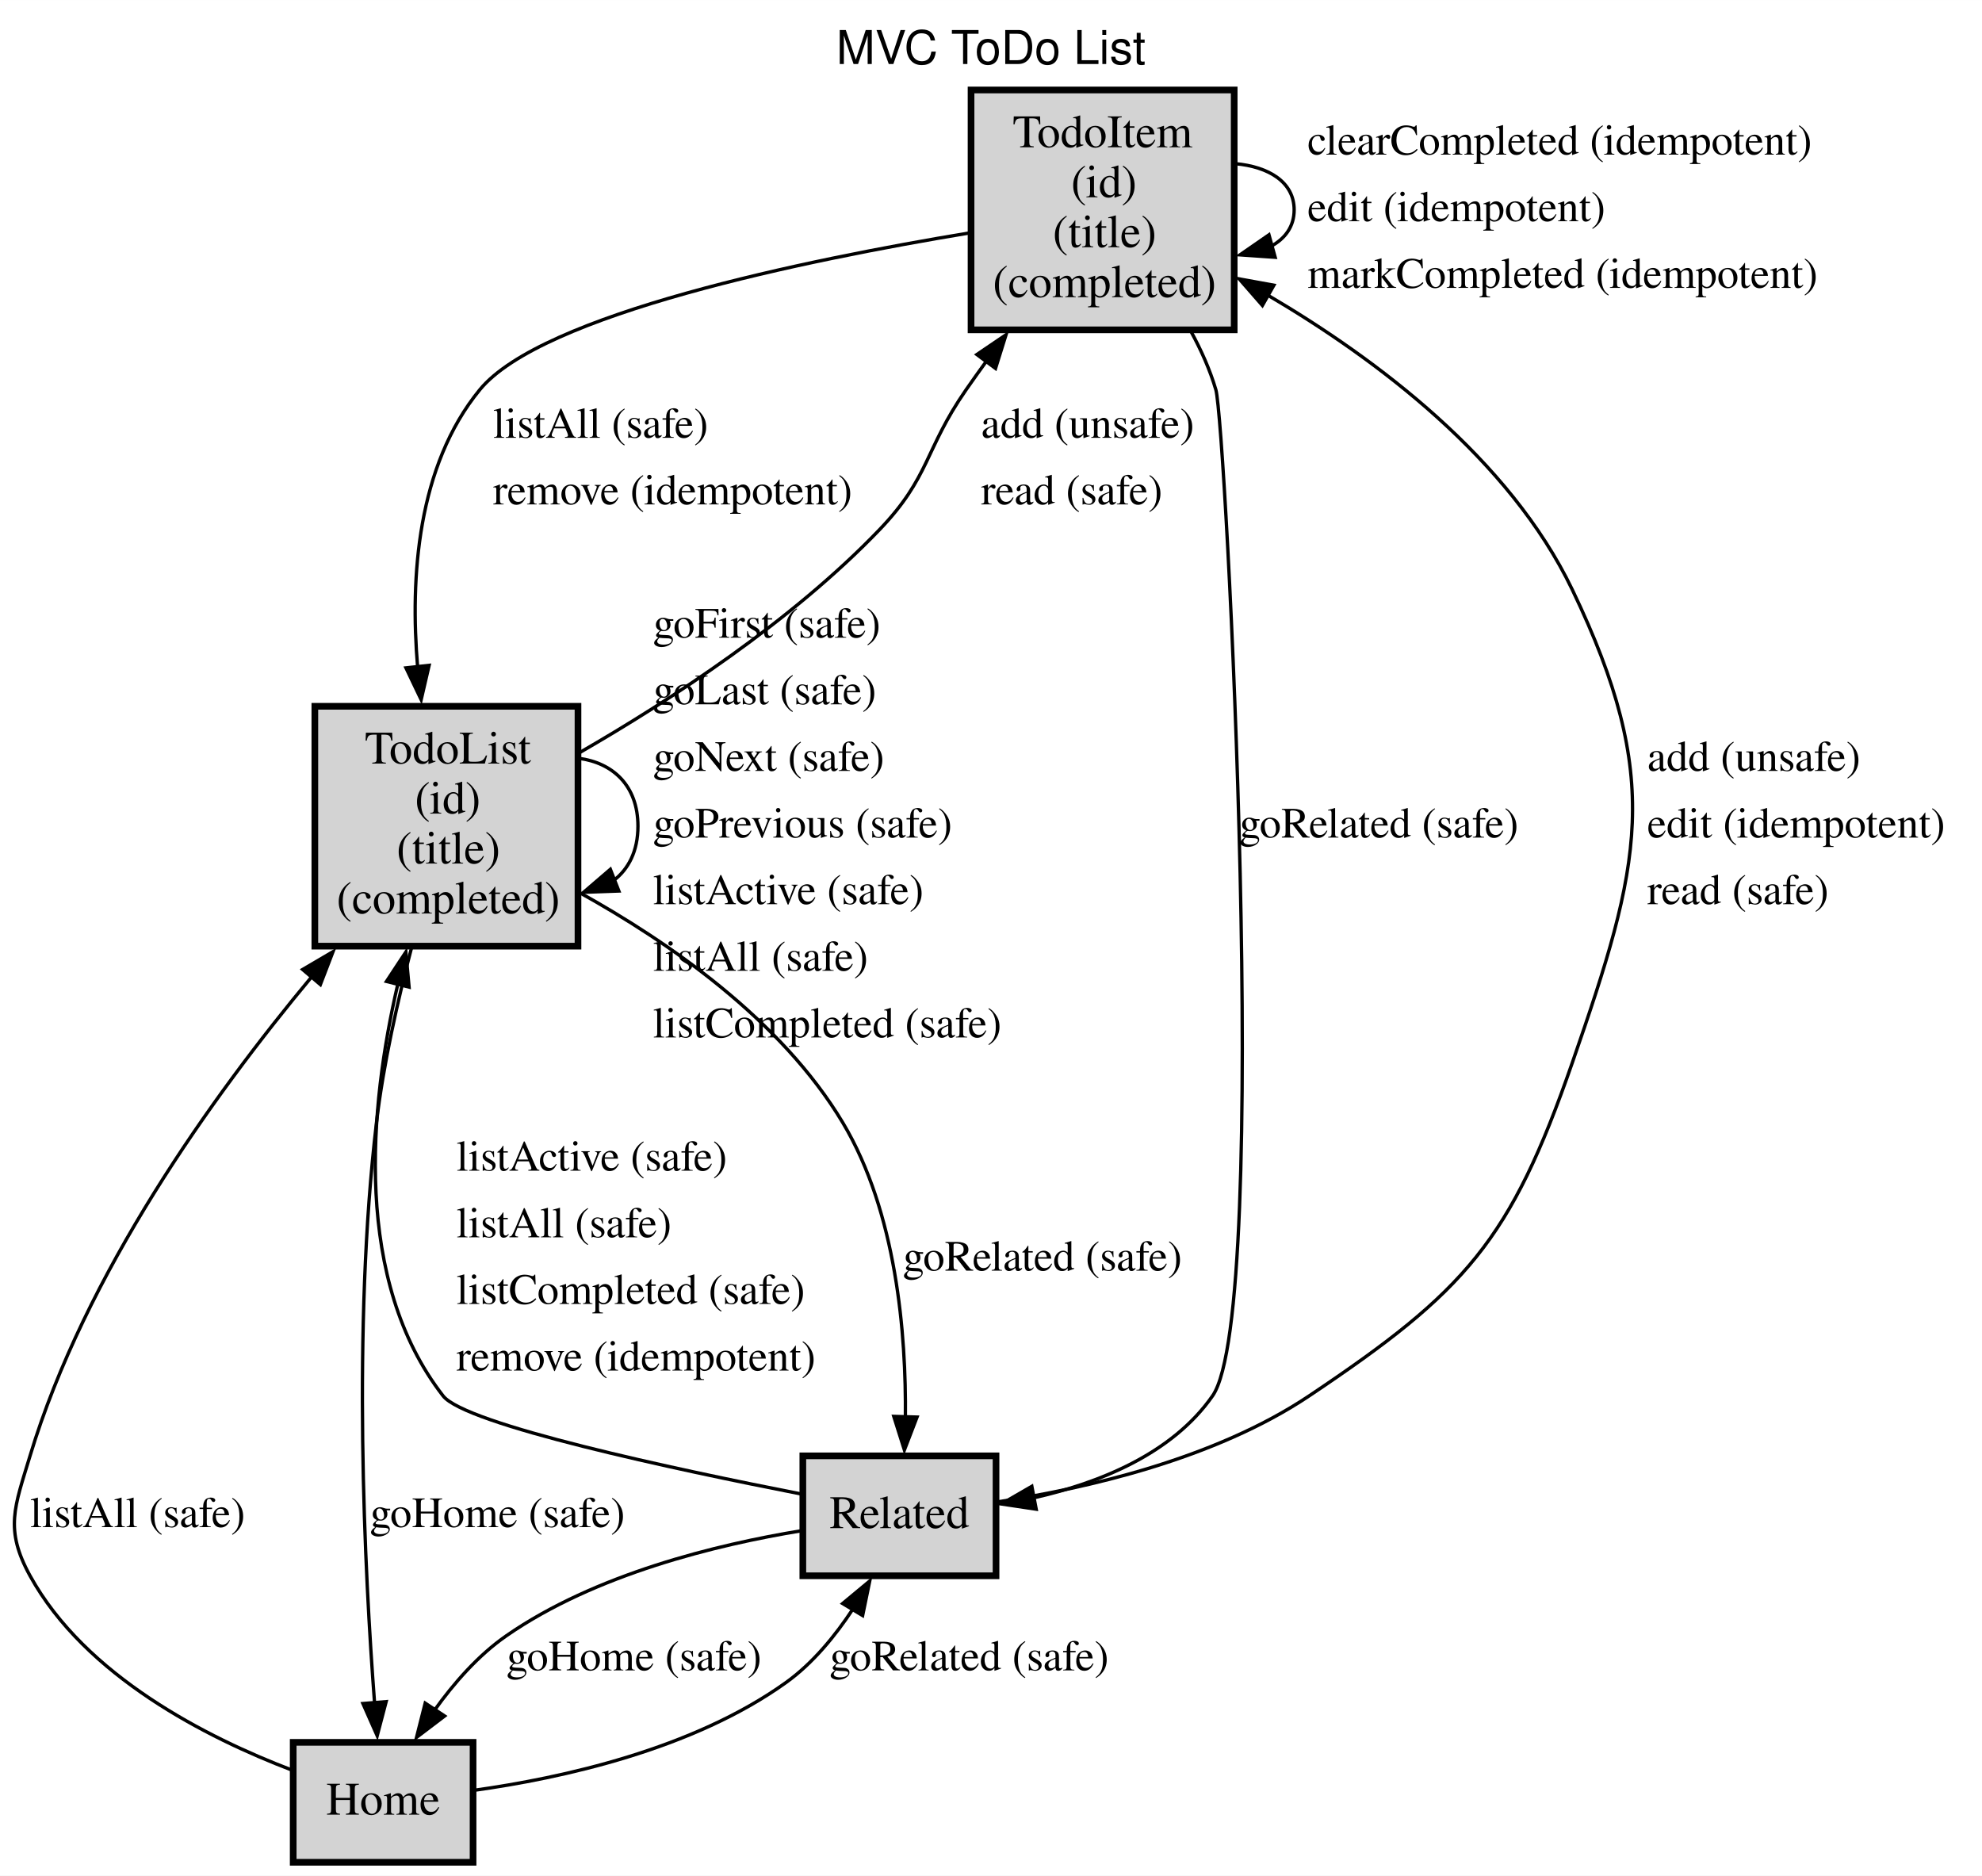
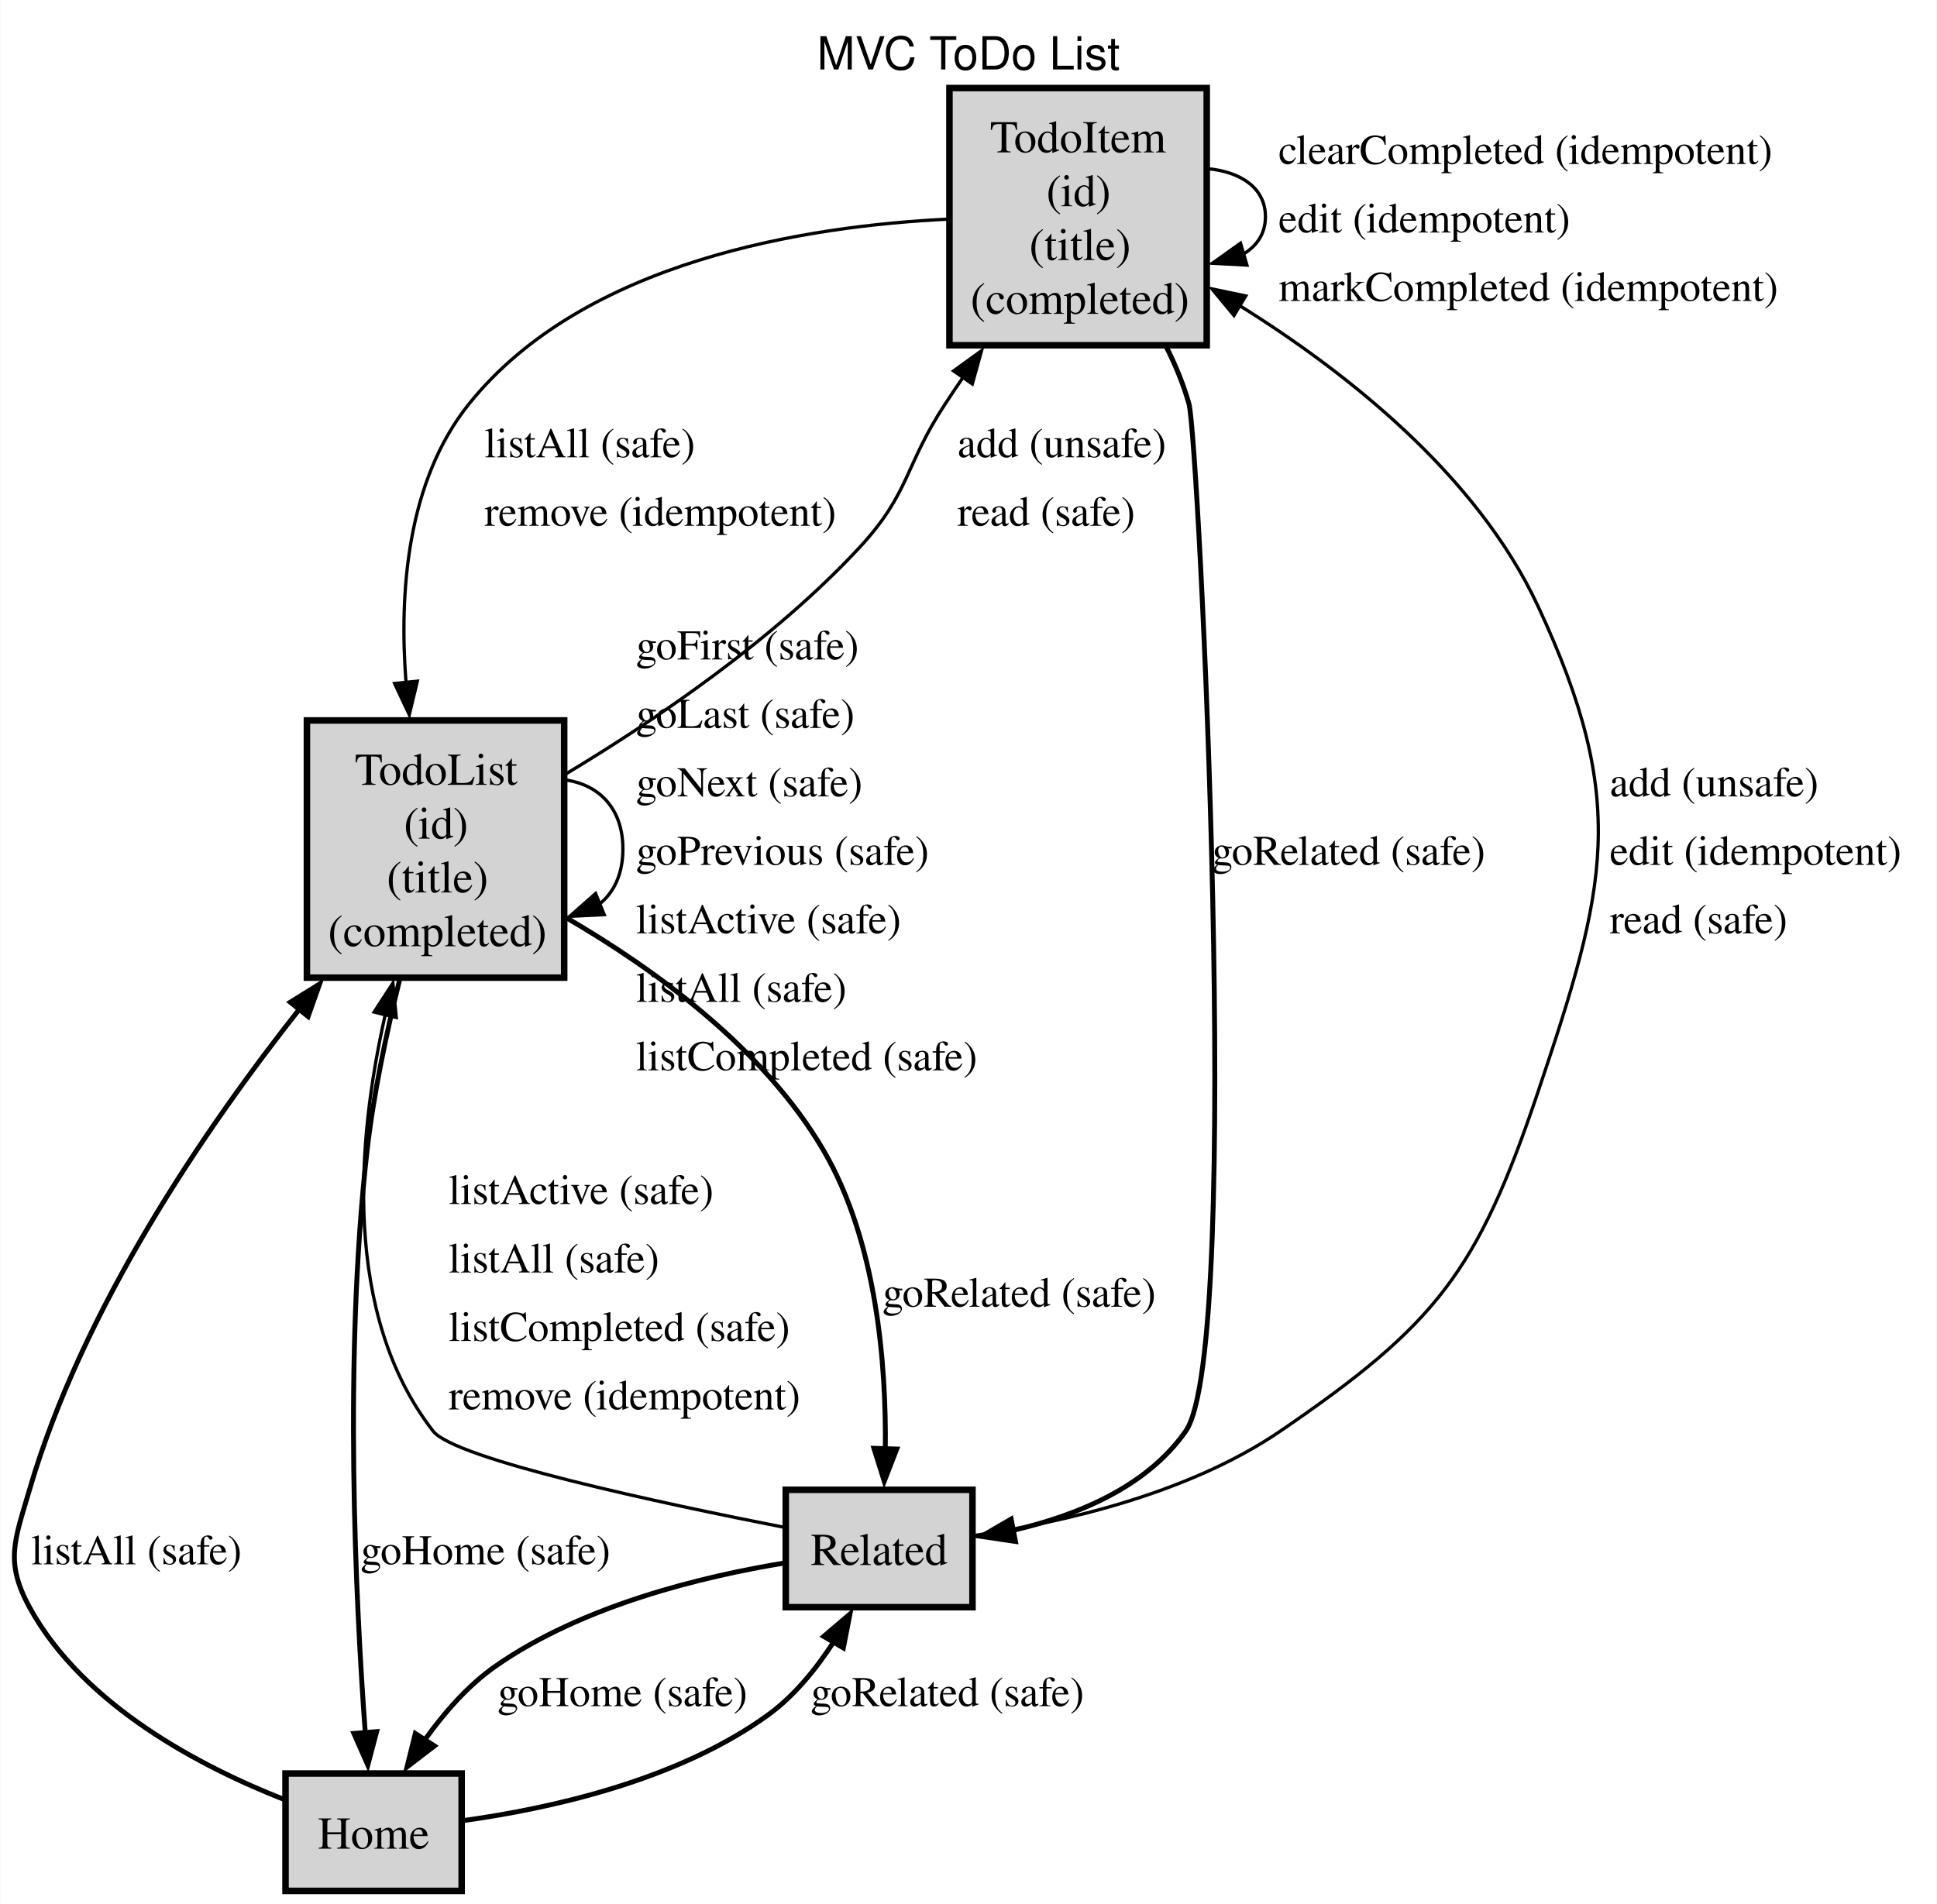
- <svg xmlns="http://www.w3.org/2000/svg" xmlns:xlink="http://www.w3.org/1999/xlink" width="595pt" height="563pt" viewBox="0.00 0.00 595.02 563.00">
-   <g id="graph0" class="graph" transform="scale(1 1) rotate(0) translate(4 559)">
+ <svg xmlns="http://www.w3.org/2000/svg" xmlns:xlink="http://www.w3.org/1999/xlink" width="594pt" height="584pt" viewBox="0.00 0.00 593.70 583.88">
+   <g id="graph0" class="graph" transform="scale(1 1) rotate(0) translate(4 579.88)">
    <g id="a_graph0">
      <a xlink:href="index.html" xlink:title="MVC ToDo List" target="_parent">
-         <polygon fill="white" stroke="none" points="-4,4 -4,-559 591.02,-559 591.02,4 -4,4" />
-         <text text-anchor="middle" x="293.51" y="-539.8" font-family="Helvetica,sans-Serif" font-size="14.00">MVC ToDo List</text>
+         <polygon fill="white" stroke="none" points="-4,4 -4,-579.88 589.7,-579.88 589.7,4 -4,4" />
+         <text text-anchor="middle" x="292.85" y="-558.58" font-family="Helvetica,sans-Serif" font-size="14.00">MVC ToDo List</text>
      </a>
    </g>
    <g id="node1" class="node">
      <g id="a_node1">
-         <a xlink:href="docs/semantic.TodoItem.html" xlink:title="&lt;TABLE&gt;" target="_parent">
-           <polygon fill="lightgray" stroke="black" stroke-width="2" points="366.52,-532 287.52,-532 287.52,-460 366.52,-460 366.52,-532" />
-           <text text-anchor="start" x="300.02" y="-514.8" font-family="Times,serif" font-size="14.00">TodoItem</text>
-           <text text-anchor="start" x="317.52" y="-499.8" font-family="Times,serif" font-size="14.00">(id)</text>
-           <text text-anchor="start" x="312.02" y="-484.8" font-family="Times,serif" font-size="14.00">(title)</text>
-           <text text-anchor="start" x="294.02" y="-469.8" font-family="Times,serif" font-size="14.00">(completed)</text>
+         <a xlink:href="#TodoItem" xlink:title="&lt;TABLE&gt;" target="_parent">
+           <polygon fill="lightgray" stroke="black" stroke-width="2" points="365.89,-552.88 287.01,-552.88 287.01,-474 365.89,-474 365.89,-552.88" />
+           <text text-anchor="start" x="299.45" y="-533.14" font-family="Times,serif" font-size="14.00">TodoItem</text>
+           <text text-anchor="start" x="316.7" y="-516.64" font-family="Times,serif" font-size="14.00">(id)</text>
+           <text text-anchor="start" x="311.45" y="-500.14" font-family="Times,serif" font-size="14.00">(title)</text>
+           <text text-anchor="start" x="293.45" y="-483.64" font-family="Times,serif" font-size="14.00">(completed)</text>
        </a>
      </g>
    </g>
    <g id="edge7" class="edge">
-       <path fill="none" stroke="black" d="M366.79,-509.89C376.92,-508.98 384.52,-504.35 384.52,-496 384.52,-491.04 381.84,-487.4 377.54,-485.06" />
-       <polygon fill="black" stroke="black" points="378.82,-481.78 368.25,-482.51 376.96,-488.53 378.82,-481.78" />
+       <path fill="none" stroke="black" d="M366.18,-528.16C376.29,-527.19 383.89,-522.28 383.89,-513.44 383.89,-508.19 381.21,-504.33 376.92,-501.85" />
+       <polygon fill="black" stroke="black" points="378.21,-498.58 367.63,-499.15 376.25,-505.3 378.21,-498.58" />
      <g id="a_edge7_0">
-         <a xlink:href="docs/idempotent.clearCompleted.html" xlink:title="clearCompleted (idempotent)">
-           <text text-anchor="start" x="388.52" y="-512.6" font-family="Times,serif" font-size="13.00">clearCompleted (idempotent)</text>
+         <a xlink:href="#clearCompleted" xlink:title="clearCompleted (idempotent)">
+           <text text-anchor="start" x="387.89" y="-529.59" font-family="Times,serif" font-size="13.00">clearCompleted (idempotent)</text>
        </a>
      </g>
      <g id="a_edge7_1">
-         <a xlink:href="docs/idempotent.edit.html" xlink:title="edit (idempotent)">
-           <text text-anchor="start" x="388.52" y="-492.6" font-family="Times,serif" font-size="13.00">edit (idempotent)</text>
+         <a xlink:href="#edit" xlink:title="edit (idempotent)">
+           <text text-anchor="start" x="387.89" y="-508.59" font-family="Times,serif" font-size="13.00">edit (idempotent)</text>
        </a>
      </g>
      <g id="a_edge7_2">
-         <a xlink:href="docs/idempotent.markCompleted.html" xlink:title="markCompleted (idempotent)">
-           <text text-anchor="start" x="388.52" y="-472.6" font-family="Times,serif" font-size="13.00">markCompleted (idempotent)</text>
+         <a xlink:href="#markCompleted" xlink:title="markCompleted (idempotent)">
+           <text text-anchor="start" x="387.89" y="-487.59" font-family="Times,serif" font-size="13.00">markCompleted (idempotent)</text>
        </a>
      </g>
    </g>
    <g id="node2" class="node">
      <g id="a_node2">
-         <a xlink:href="docs/semantic.TodoList.html" xlink:title="&lt;TABLE&gt;" target="_parent">
-           <polygon fill="lightgray" stroke="black" stroke-width="2" points="169.52,-347 90.52,-347 90.52,-275 169.52,-275 169.52,-347" />
-           <text text-anchor="start" x="105.52" y="-329.8" font-family="Times,serif" font-size="14.00">TodoList</text>
-           <text text-anchor="start" x="120.52" y="-314.8" font-family="Times,serif" font-size="14.00">(id)</text>
-           <text text-anchor="start" x="115.02" y="-299.8" font-family="Times,serif" font-size="14.00">(title)</text>
-           <text text-anchor="start" x="97.02" y="-284.8" font-family="Times,serif" font-size="14.00">(completed)</text>
+         <a xlink:href="#TodoList" xlink:title="&lt;TABLE&gt;" target="_parent">
+           <polygon fill="lightgray" stroke="black" stroke-width="2" points="168.89,-358.94 90.01,-358.94 90.01,-280.06 168.89,-280.06 168.89,-358.94" />
+           <text text-anchor="start" x="104.7" y="-339.2" font-family="Times,serif" font-size="14.00">TodoList</text>
+           <text text-anchor="start" x="119.7" y="-322.7" font-family="Times,serif" font-size="14.00">(id)</text>
+           <text text-anchor="start" x="114.45" y="-306.2" font-family="Times,serif" font-size="14.00">(title)</text>
+           <text text-anchor="start" x="96.45" y="-289.7" font-family="Times,serif" font-size="14.00">(completed)</text>
        </a>
      </g>
    </g>
    <g id="edge8" class="edge">
-       <path fill="none" stroke="black" d="M287.05,-489.09C237.86,-480.95 158.55,-464.66 140.02,-442 121.33,-419.16 119.08,-385.87 121.38,-358.69" />
-       <polygon fill="black" stroke="black" points="124.83,-359.29 122.44,-348.97 117.87,-358.53 124.83,-359.29" />
+       <path fill="none" stroke="black" d="M286.88,-512.69C243.38,-510.62 175,-499.98 139.7,-456 120.75,-432.39 118.22,-398.41 120.41,-370.38" />
+       <polygon fill="black" stroke="black" points="123.87,-370.99 121.4,-360.68 116.9,-370.27 123.87,-370.99" />
      <g id="a_edge8_3">
-         <a xlink:href="docs/safe.listAll.html" xlink:title="listAll (safe)">
-           <text text-anchor="start" x="144.02" y="-427.6" font-family="Times,serif" font-size="13.00">listAll (safe)</text>
+         <a xlink:href="#listAll" xlink:title="listAll (safe)">
+           <text text-anchor="start" x="144.45" y="-439.65" font-family="Times,serif" font-size="13.00">listAll (safe)</text>
        </a>
      </g>
      <g id="a_edge8_4">
-         <a xlink:href="docs/idempotent.remove.html" xlink:title="remove (idempotent)">
-           <text text-anchor="start" x="144.02" y="-407.6" font-family="Times,serif" font-size="13.00">remove (idempotent)</text>
+         <a xlink:href="#remove" xlink:title="remove (idempotent)">
+           <text text-anchor="start" x="144.45" y="-418.65" font-family="Times,serif" font-size="13.00">remove (idempotent)</text>
        </a>
      </g>
    </g>
    <g id="node4" class="node">
      <g id="a_node4">
-         <a xlink:href="docs/semantic.Related.html" xlink:title="Related" target="_parent">
-           <polygon fill="lightgray" stroke="black" stroke-width="2" points="295.02,-122 237.02,-122 237.02,-86 295.02,-86 295.02,-122" />
-           <text text-anchor="middle" x="266.02" y="-100.3" font-family="Times,serif" font-size="14.00">Related</text>
-         </a>
-       </g>
-     </g>
-     <g id="edge6" class="edge">
+         <a xlink:href="#Related" xlink:title="Related" target="_parent">
+           <polygon fill="lightgray" stroke="black" stroke-width="2" points="294.07,-123 236.82,-123 236.82,-87 294.07,-87 294.07,-123" />
+           <text text-anchor="middle" x="265.45" y="-99.95" font-family="Times,serif" font-size="14.00">Related</text>
+         </a>
+       </g>
+     </g>
+     <g id="edge6" class="edge goRelated">
      <g id="a_edge6">
-         <a xlink:href="docs/safe.goRelated.html" xlink:title="goRelated (safe)" target="_parent">
-           <path fill="none" stroke="black" d="M353.53,-459.55C356.61,-453.92 359.26,-447.98 361.02,-442 363.93,-432.07 377.87,-165.59 360.02,-140 347.86,-122.57 325.93,-113.8 306.31,-109.4" />
-           <polygon fill="black" stroke="black" points="307.08,-105.99 296.6,-107.56 305.77,-112.86 307.08,-105.99" />
+         <a xlink:href="#goRelated" xlink:title="goRelated (safe)" target="_parent">
+           <path fill="none" stroke="black" stroke-width="1.5" d="M353.46,-473.59C356.32,-467.9 358.79,-461.95 360.45,-456 363.37,-445.49 377.27,-166.55 359.45,-141 347.46,-123.81 325.97,-115.05 306.56,-110.59" />
+           <polygon fill="black" stroke="black" stroke-width="1.5" points="307.25,-107.16 296.77,-108.71 305.93,-114.03 307.25,-107.16" />
        </a>
      </g>
      <g id="a_edge6-label">
-         <a xlink:href="docs/safe.goRelated.html" xlink:title="goRelated (safe)" target="_parent">
-           <text text-anchor="start" x="368.02" y="-307.6" font-family="Times,serif" font-size="13.00">goRelated (safe)</text>
+         <a xlink:href="#goRelated" xlink:title="goRelated (safe)" target="_parent">
+           <text text-anchor="start" x="367.45" y="-314.65" font-family="Times,serif" font-size="13.00">goRelated (safe)</text>
        </a>
      </g>
    </g>
    <g id="edge11" class="edge">
-       <path fill="none" stroke="black" d="M169.92,-333.05C197.45,-348.91 233.69,-372.57 260.02,-400 275.22,-415.84 273.51,-423.96 286.02,-442 287.98,-444.82 290.03,-447.7 292.13,-450.59" />
-       <polygon fill="black" stroke="black" points="289.26,-452.59 298.03,-458.53 294.87,-448.41 289.26,-452.59" />
+       <path fill="none" stroke="black" d="M169.15,-342.38C196.76,-358.96 233.18,-383.67 259.45,-412 274.93,-428.7 273.19,-436.97 285.7,-456 287.47,-458.7 289.32,-461.45 291.21,-464.21" />
+       <polygon fill="black" stroke="black" points="288.28,-466.13 296.86,-472.34 294.02,-462.13 288.28,-466.13" />
      <g id="a_edge11_5">
-         <a xlink:href="docs/unsafe.add.html" xlink:title="add (unsafe)">
-           <text text-anchor="start" x="290.52" y="-427.6" font-family="Times,serif" font-size="13.00">add (unsafe)</text>
+         <a xlink:href="#add" xlink:title="add (unsafe)">
+           <text text-anchor="start" x="289.45" y="-439.65" font-family="Times,serif" font-size="13.00">add (unsafe)</text>
        </a>
      </g>
      <g id="a_edge11_6">
-         <a xlink:href="docs/safe.read.html" xlink:title="read (safe)">
-           <text text-anchor="start" x="290.52" y="-407.6" font-family="Times,serif" font-size="13.00">read (safe)</text>
+         <a xlink:href="#read" xlink:title="read (safe)">
+           <text text-anchor="start" x="289.45" y="-418.65" font-family="Times,serif" font-size="13.00">read (safe)</text>
        </a>
      </g>
    </g>
    <g id="edge12" class="edge">
-       <path fill="none" stroke="black" d="M169.79,-331.38C179.92,-330.04 187.52,-323.25 187.52,-311 187.52,-303.54 184.69,-298.1 180.2,-294.69" />
-       <polygon fill="black" stroke="black" points="181.79,-291.55 171.2,-291.17 179.24,-298.07 181.79,-291.55" />
+       <path fill="none" stroke="black" d="M169.18,-340.71C179.29,-339.32 186.89,-332.25 186.89,-319.5 186.89,-311.73 184.07,-306.07 179.58,-302.52" />
+       <polygon fill="black" stroke="black" points="181.16,-299.39 170.58,-298.86 178.52,-305.87 181.16,-299.39" />
      <g id="a_edge12_7">
-         <a xlink:href="docs/safe.goFirst.html" xlink:title="goFirst (safe)">
-           <text text-anchor="start" x="192.02" y="-367.6" font-family="Times,serif" font-size="13.00">goFirst (safe)</text>
+         <a xlink:href="#goFirst" xlink:title="goFirst (safe)">
+           <text text-anchor="start" x="190.89" y="-377.65" font-family="Times,serif" font-size="13.00">goFirst (safe)</text>
        </a>
      </g>
      <g id="a_edge12_8">
-         <a xlink:href="docs/safe.goLast.html" xlink:title="goLast (safe)">
-           <text text-anchor="start" x="192.02" y="-347.6" font-family="Times,serif" font-size="13.00">goLast (safe)</text>
+         <a xlink:href="#goLast" xlink:title="goLast (safe)">
+           <text text-anchor="start" x="190.89" y="-356.65" font-family="Times,serif" font-size="13.00">goLast (safe)</text>
        </a>
      </g>
      <g id="a_edge12_9">
-         <a xlink:href="docs/safe.goNext.html" xlink:title="goNext (safe)">
-           <text text-anchor="start" x="192.02" y="-327.6" font-family="Times,serif" font-size="13.00">goNext (safe)</text>
+         <a xlink:href="#goNext" xlink:title="goNext (safe)">
+           <text text-anchor="start" x="190.89" y="-335.65" font-family="Times,serif" font-size="13.00">goNext (safe)</text>
        </a>
      </g>
      <g id="a_edge12_10">
-         <a xlink:href="docs/safe.goPrevious.html" xlink:title="goPrevious (safe)">
-           <text text-anchor="start" x="192.02" y="-307.6" font-family="Times,serif" font-size="13.00">goPrevious (safe)</text>
+         <a xlink:href="#goPrevious" xlink:title="goPrevious (safe)">
+           <text text-anchor="start" x="190.89" y="-314.65" font-family="Times,serif" font-size="13.00">goPrevious (safe)</text>
        </a>
      </g>
      <g id="a_edge12_11">
-         <a xlink:href="docs/safe.listActive.html" xlink:title="listActive (safe)">
-           <text text-anchor="start" x="192.02" y="-287.6" font-family="Times,serif" font-size="13.00">listActive (safe)</text>
+         <a xlink:href="#listActive" xlink:title="listActive (safe)">
+           <text text-anchor="start" x="190.89" y="-293.65" font-family="Times,serif" font-size="13.00">listActive (safe)</text>
        </a>
      </g>
      <g id="a_edge12_12">
-         <a xlink:href="docs/safe.listAll.html" xlink:title="listAll (safe)">
-           <text text-anchor="start" x="192.02" y="-267.6" font-family="Times,serif" font-size="13.00">listAll (safe)</text>
+         <a xlink:href="#listAll" xlink:title="listAll (safe)">
+           <text text-anchor="start" x="190.89" y="-272.65" font-family="Times,serif" font-size="13.00">listAll (safe)</text>
        </a>
      </g>
      <g id="a_edge12_13">
-         <a xlink:href="docs/safe.listCompleted.html" xlink:title="listCompleted (safe)">
-           <text text-anchor="start" x="192.02" y="-247.6" font-family="Times,serif" font-size="13.00">listCompleted (safe)</text>
+         <a xlink:href="#listCompleted" xlink:title="listCompleted (safe)">
+           <text text-anchor="start" x="190.89" y="-251.65" font-family="Times,serif" font-size="13.00">listCompleted (safe)</text>
        </a>
      </g>
    </g>
    <g id="node3" class="node">
      <g id="a_node3">
-         <a xlink:href="docs/semantic.Home.html" xlink:title="Home" target="_parent">
-           <polygon fill="lightgray" stroke="black" stroke-width="2" points="138.02,-36 84.02,-36 84.02,0 138.02,0 138.02,-36" />
-           <text text-anchor="middle" x="111.02" y="-14.3" font-family="Times,serif" font-size="14.00">Home</text>
-         </a>
-       </g>
-     </g>
-     <g id="edge9" class="edge">
+         <a xlink:href="#Home" xlink:title="Home" target="_parent">
+           <polygon fill="lightgray" stroke="black" stroke-width="2" points="137.45,-36 83.45,-36 83.45,0 137.45,0 137.45,-36" />
+           <text text-anchor="middle" x="110.45" y="-12.95" font-family="Times,serif" font-size="14.00">Home</text>
+         </a>
+       </g>
+     </g>
+     <g id="edge9" class="edge goHome">
      <g id="a_edge9">
-         <a xlink:href="docs/safe.goHome.html" xlink:title="goHome (safe)" target="_parent">
-           <path fill="none" stroke="black" d="M119.62,-274.8C115.43,-258.84 111.09,-239.63 109.02,-222 101.75,-160.28 105.45,-87.27 108.45,-47.81" />
-           <polygon fill="black" stroke="black" points="111.93,-48.22 109.24,-37.97 104.95,-47.65 111.93,-48.22" />
+         <a xlink:href="#goHome" xlink:title="goHome (safe)" target="_parent">
+           <path fill="none" stroke="black" stroke-width="1.5" d="M118.49,-279.65C114.48,-263.51 110.43,-244.49 108.45,-227 101.27,-163.67 104.94,-88.81 107.91,-48.41" />
+           <polygon fill="black" stroke="black" stroke-width="1.5" points="111.39,-48.84 108.68,-38.59 104.41,-48.29 111.39,-48.84" />
        </a>
      </g>
      <g id="a_edge9-label">
-         <a xlink:href="docs/safe.goHome.html" xlink:title="goHome (safe)" target="_parent">
-           <text text-anchor="start" x="107.02" y="-100.6" font-family="Times,serif" font-size="13.00">goHome (safe)</text>
-         </a>
-       </g>
-     </g>
-     <g id="edge10" class="edge">
+         <a xlink:href="#goHome" xlink:title="goHome (safe)" target="_parent">
+           <text text-anchor="start" x="106.45" y="-100.15" font-family="Times,serif" font-size="13.00">goHome (safe)</text>
+         </a>
+       </g>
+     </g>
+     <g id="edge10" class="edge goRelated">
      <g id="a_edge10">
-         <a xlink:href="docs/safe.goRelated.html" xlink:title="goRelated (safe)" target="_parent">
-           <path fill="none" stroke="black" d="M169.8,-291.18C196.69,-276.29 230.55,-252.87 249.02,-222 265.14,-195.06 268.06,-158.54 267.81,-133.51" />
-           <polygon fill="black" stroke="black" points="271.31,-133.64 267.51,-123.75 264.32,-133.85 271.31,-133.64" />
+         <a xlink:href="#goRelated" xlink:title="goRelated (safe)" target="_parent">
+           <path fill="none" stroke="black" stroke-width="1.5" d="M169.29,-298.58C196.22,-282.94 230.08,-258.53 248.45,-227 264.8,-198.93 267.67,-161.15 267.34,-135.32" />
+           <polygon fill="black" stroke="black" stroke-width="1.5" points="270.85,-135.5 267.02,-125.62 263.85,-135.73 270.85,-135.5" />
        </a>
      </g>
      <g id="a_edge10-label">
-         <a xlink:href="docs/safe.goRelated.html" xlink:title="goRelated (safe)" target="_parent">
-           <text text-anchor="start" x="267.02" y="-177.6" font-family="Times,serif" font-size="13.00">goRelated (safe)</text>
-         </a>
-       </g>
-     </g>
-     <g id="edge2" class="edge">
+         <a xlink:href="#goRelated" xlink:title="goRelated (safe)" target="_parent">
+           <text text-anchor="start" x="266.45" y="-179.15" font-family="Times,serif" font-size="13.00">goRelated (safe)</text>
+         </a>
+       </g>
+     </g>
+     <g id="edge2" class="edge listAll">
      <g id="a_edge2">
-         <a xlink:href="docs/safe.listAll.html" xlink:title="listAll (safe)" target="_parent">
-           <path fill="none" stroke="black" d="M83.61,-27.69C58.1,-37.41 21.62,-55.87 5.02,-86 -2.7,-100.01 0.39,-106.68 5.02,-122 21.53,-176.65 59.72,-229.97 89.57,-265.79" />
-           <polygon fill="black" stroke="black" points="86.85,-267.99 95.98,-273.35 92.18,-263.46 86.85,-267.99" />
+         <a xlink:href="#listAll" xlink:title="listAll (safe)" target="_parent">
+           <path fill="none" stroke="black" stroke-width="1.5" d="M83.15,-27.98C57.75,-37.95 21.43,-56.77 4.95,-87 -2.71,-101.05 0.47,-107.64 4.95,-123 21.14,-178.56 58.43,-233.39 88,-270.78" />
+           <polygon fill="black" stroke="black" stroke-width="1.5" points="84.92,-272.53 93.91,-278.13 90.37,-268.15 84.92,-272.53" />
        </a>
      </g>
      <g id="a_edge2-label">
-         <a xlink:href="docs/safe.listAll.html" xlink:title="listAll (safe)" target="_parent">
-           <text text-anchor="start" x="5.02" y="-100.6" font-family="Times,serif" font-size="13.00">listAll (safe)</text>
-         </a>
-       </g>
-     </g>
-     <g id="edge1" class="edge">
+         <a xlink:href="#listAll" xlink:title="listAll (safe)" target="_parent">
+           <text text-anchor="start" x="5.45" y="-100.15" font-family="Times,serif" font-size="13.00">listAll (safe)</text>
+         </a>
+       </g>
+     </g>
+     <g id="edge1" class="edge goRelated">
      <g id="a_edge1">
-         <a xlink:href="docs/safe.goRelated.html" xlink:title="goRelated (safe)" target="_parent">
-           <path fill="none" stroke="black" d="M138.3,-21.6C164.44,-25.24 203.95,-33.84 232.02,-54 240.03,-59.75 246.79,-68.01 252.11,-76.11" />
-           <polygon fill="black" stroke="black" points="248.96,-77.67 257.11,-84.44 254.97,-74.06 248.96,-77.67" />
+         <a xlink:href="#goRelated" xlink:title="goRelated (safe)" target="_parent">
+           <path fill="none" stroke="black" stroke-width="1.5" d="M137.77,-21.54C163.94,-25.13 203.48,-33.71 231.45,-54 239.48,-59.83 246.22,-68.17 251.52,-76.38" />
+           <polygon fill="black" stroke="black" stroke-width="1.5" points="248.44,-78.04 256.51,-84.91 254.48,-74.51 248.44,-78.04" />
        </a>
      </g>
      <g id="a_edge1-label">
-         <a xlink:href="docs/safe.goRelated.html" xlink:title="goRelated (safe)" target="_parent">
-           <text text-anchor="start" x="245.02" y="-57.6" font-family="Times,serif" font-size="13.00">goRelated (safe)</text>
+         <a xlink:href="#goRelated" xlink:title="goRelated (safe)" target="_parent">
+           <text text-anchor="start" x="244.45" y="-56.65" font-family="Times,serif" font-size="13.00">goRelated (safe)</text>
        </a>
      </g>
    </g>
    <g id="edge4" class="edge">
-       <path fill="none" stroke="black" d="M295.5,-108.19C321.86,-112.18 360.6,-120.99 389.02,-140 436.09,-171.5 449.43,-186.5 468.02,-240 488.72,-299.62 495.33,-325.11 468.02,-382 449.13,-421.34 409.14,-451.29 376.55,-470.44" />
-       <polygon fill="black" stroke="black" points="374.99,-467.31 368.02,-475.29 378.44,-473.39 374.99,-467.31" />
+       <path fill="none" stroke="black" d="M294.51,-108.98C320.93,-112.85 360.03,-121.59 388.45,-141 436.38,-173.74 448.92,-189.99 467.45,-245 488.58,-307.76 495.42,-333.97 467.45,-394 448.66,-434.31 408.66,-465.78 376.04,-486.12" />
+       <polygon fill="black" stroke="black" points="374.24,-483.13 367.49,-491.29 377.86,-489.12 374.24,-483.13" />
      <g id="a_edge4_14">
-         <a xlink:href="docs/unsafe.add.html" xlink:title="add (unsafe)">
-           <text text-anchor="start" x="490.52" y="-327.6" font-family="Times,serif" font-size="13.00">add (unsafe)</text>
+         <a xlink:href="#add" xlink:title="add (unsafe)">
+           <text text-anchor="start" x="489.45" y="-335.65" font-family="Times,serif" font-size="13.00">add (unsafe)</text>
        </a>
      </g>
      <g id="a_edge4_15">
-         <a xlink:href="docs/idempotent.edit.html" xlink:title="edit (idempotent)">
-           <text text-anchor="start" x="490.52" y="-307.6" font-family="Times,serif" font-size="13.00">edit (idempotent)</text>
+         <a xlink:href="#edit" xlink:title="edit (idempotent)">
+           <text text-anchor="start" x="489.45" y="-314.65" font-family="Times,serif" font-size="13.00">edit (idempotent)</text>
        </a>
      </g>
      <g id="a_edge4_16">
-         <a xlink:href="docs/safe.read.html" xlink:title="read (safe)">
-           <text text-anchor="start" x="490.52" y="-287.6" font-family="Times,serif" font-size="13.00">read (safe)</text>
+         <a xlink:href="#read" xlink:title="read (safe)">
+           <text text-anchor="start" x="489.45" y="-293.65" font-family="Times,serif" font-size="13.00">read (safe)</text>
        </a>
      </g>
    </g>
    <g id="edge5" class="edge">
-       <path fill="none" stroke="black" d="M236.83,-110.49C198.62,-117.97 135.68,-131.42 129.02,-140 102.11,-174.64 106.78,-226.36 115.44,-263.65" />
-       <polygon fill="black" stroke="black" points="112.02,-264.41 117.85,-273.26 118.81,-262.71 112.02,-264.41" />
+       <path fill="none" stroke="black" d="M236.64,-111.43C198.53,-118.91 135.37,-132.41 128.7,-141 100.92,-176.78 105.29,-229.99 114.05,-268.82" />
+       <polygon fill="black" stroke="black" points="110.61,-269.51 116.38,-278.4 117.41,-267.85 110.61,-269.51" />
      <g id="a_edge5_17">
-         <a xlink:href="docs/safe.listActive.html" xlink:title="listActive (safe)">
-           <text text-anchor="start" x="133.02" y="-207.6" font-family="Times,serif" font-size="13.00">listActive (safe)</text>
+         <a xlink:href="#listActive" xlink:title="listActive (safe)">
+           <text text-anchor="start" x="133.45" y="-210.65" font-family="Times,serif" font-size="13.00">listActive (safe)</text>
        </a>
      </g>
      <g id="a_edge5_18">
-         <a xlink:href="docs/safe.listAll.html" xlink:title="listAll (safe)">
-           <text text-anchor="start" x="133.02" y="-187.6" font-family="Times,serif" font-size="13.00">listAll (safe)</text>
+         <a xlink:href="#listAll" xlink:title="listAll (safe)">
+           <text text-anchor="start" x="133.45" y="-189.65" font-family="Times,serif" font-size="13.00">listAll (safe)</text>
        </a>
      </g>
      <g id="a_edge5_19">
-         <a xlink:href="docs/safe.listCompleted.html" xlink:title="listCompleted (safe)">
-           <text text-anchor="start" x="133.02" y="-167.6" font-family="Times,serif" font-size="13.00">listCompleted (safe)</text>
+         <a xlink:href="#listCompleted" xlink:title="listCompleted (safe)">
+           <text text-anchor="start" x="133.45" y="-168.65" font-family="Times,serif" font-size="13.00">listCompleted (safe)</text>
        </a>
      </g>
      <g id="a_edge5_20">
-         <a xlink:href="docs/idempotent.remove.html" xlink:title="remove (idempotent)">
-           <text text-anchor="start" x="133.02" y="-147.6" font-family="Times,serif" font-size="13.00">remove (idempotent)</text>
-         </a>
-       </g>
-     </g>
-     <g id="edge3" class="edge">
+         <a xlink:href="#remove" xlink:title="remove (idempotent)">
+           <text text-anchor="start" x="133.45" y="-147.65" font-family="Times,serif" font-size="13.00">remove (idempotent)</text>
+         </a>
+       </g>
+     </g>
+     <g id="edge3" class="edge goHome">
      <g id="a_edge3">
-         <a xlink:href="docs/safe.goHome.html" xlink:title="goHome (safe)" target="_parent">
-           <path fill="none" stroke="black" d="M236.63,-99.53C211.3,-95.37 174.71,-86.51 148.02,-68 139.58,-62.15 132.25,-53.77 126.4,-45.58" />
-           <polygon fill="black" stroke="black" points="129.49,-43.91 121.05,-37.5 123.65,-47.77 129.49,-43.91" />
+         <a xlink:href="#goHome" xlink:title="goHome (safe)" target="_parent">
+           <path fill="none" stroke="black" stroke-width="1.5" d="M236.67,-100.6C211.42,-96.48 174.67,-87.61 147.95,-69 139.43,-63.07 132.05,-54.59 126.14,-46.3" />
+           <polygon fill="black" stroke="black" stroke-width="1.5" points="129.11,-44.45 120.7,-38 123.25,-48.28 129.11,-44.45" />
        </a>
      </g>
      <g id="a_edge3-label">
-         <a xlink:href="docs/safe.goHome.html" xlink:title="goHome (safe)" target="_parent">
-           <text text-anchor="start" x="148.02" y="-57.6" font-family="Times,serif" font-size="13.00">goHome (safe)</text>
+         <a xlink:href="#goHome" xlink:title="goHome (safe)" target="_parent">
+           <text text-anchor="start" x="148.45" y="-56.65" font-family="Times,serif" font-size="13.00">goHome (safe)</text>
        </a>
      </g>
    </g>
  </g>
</svg>
